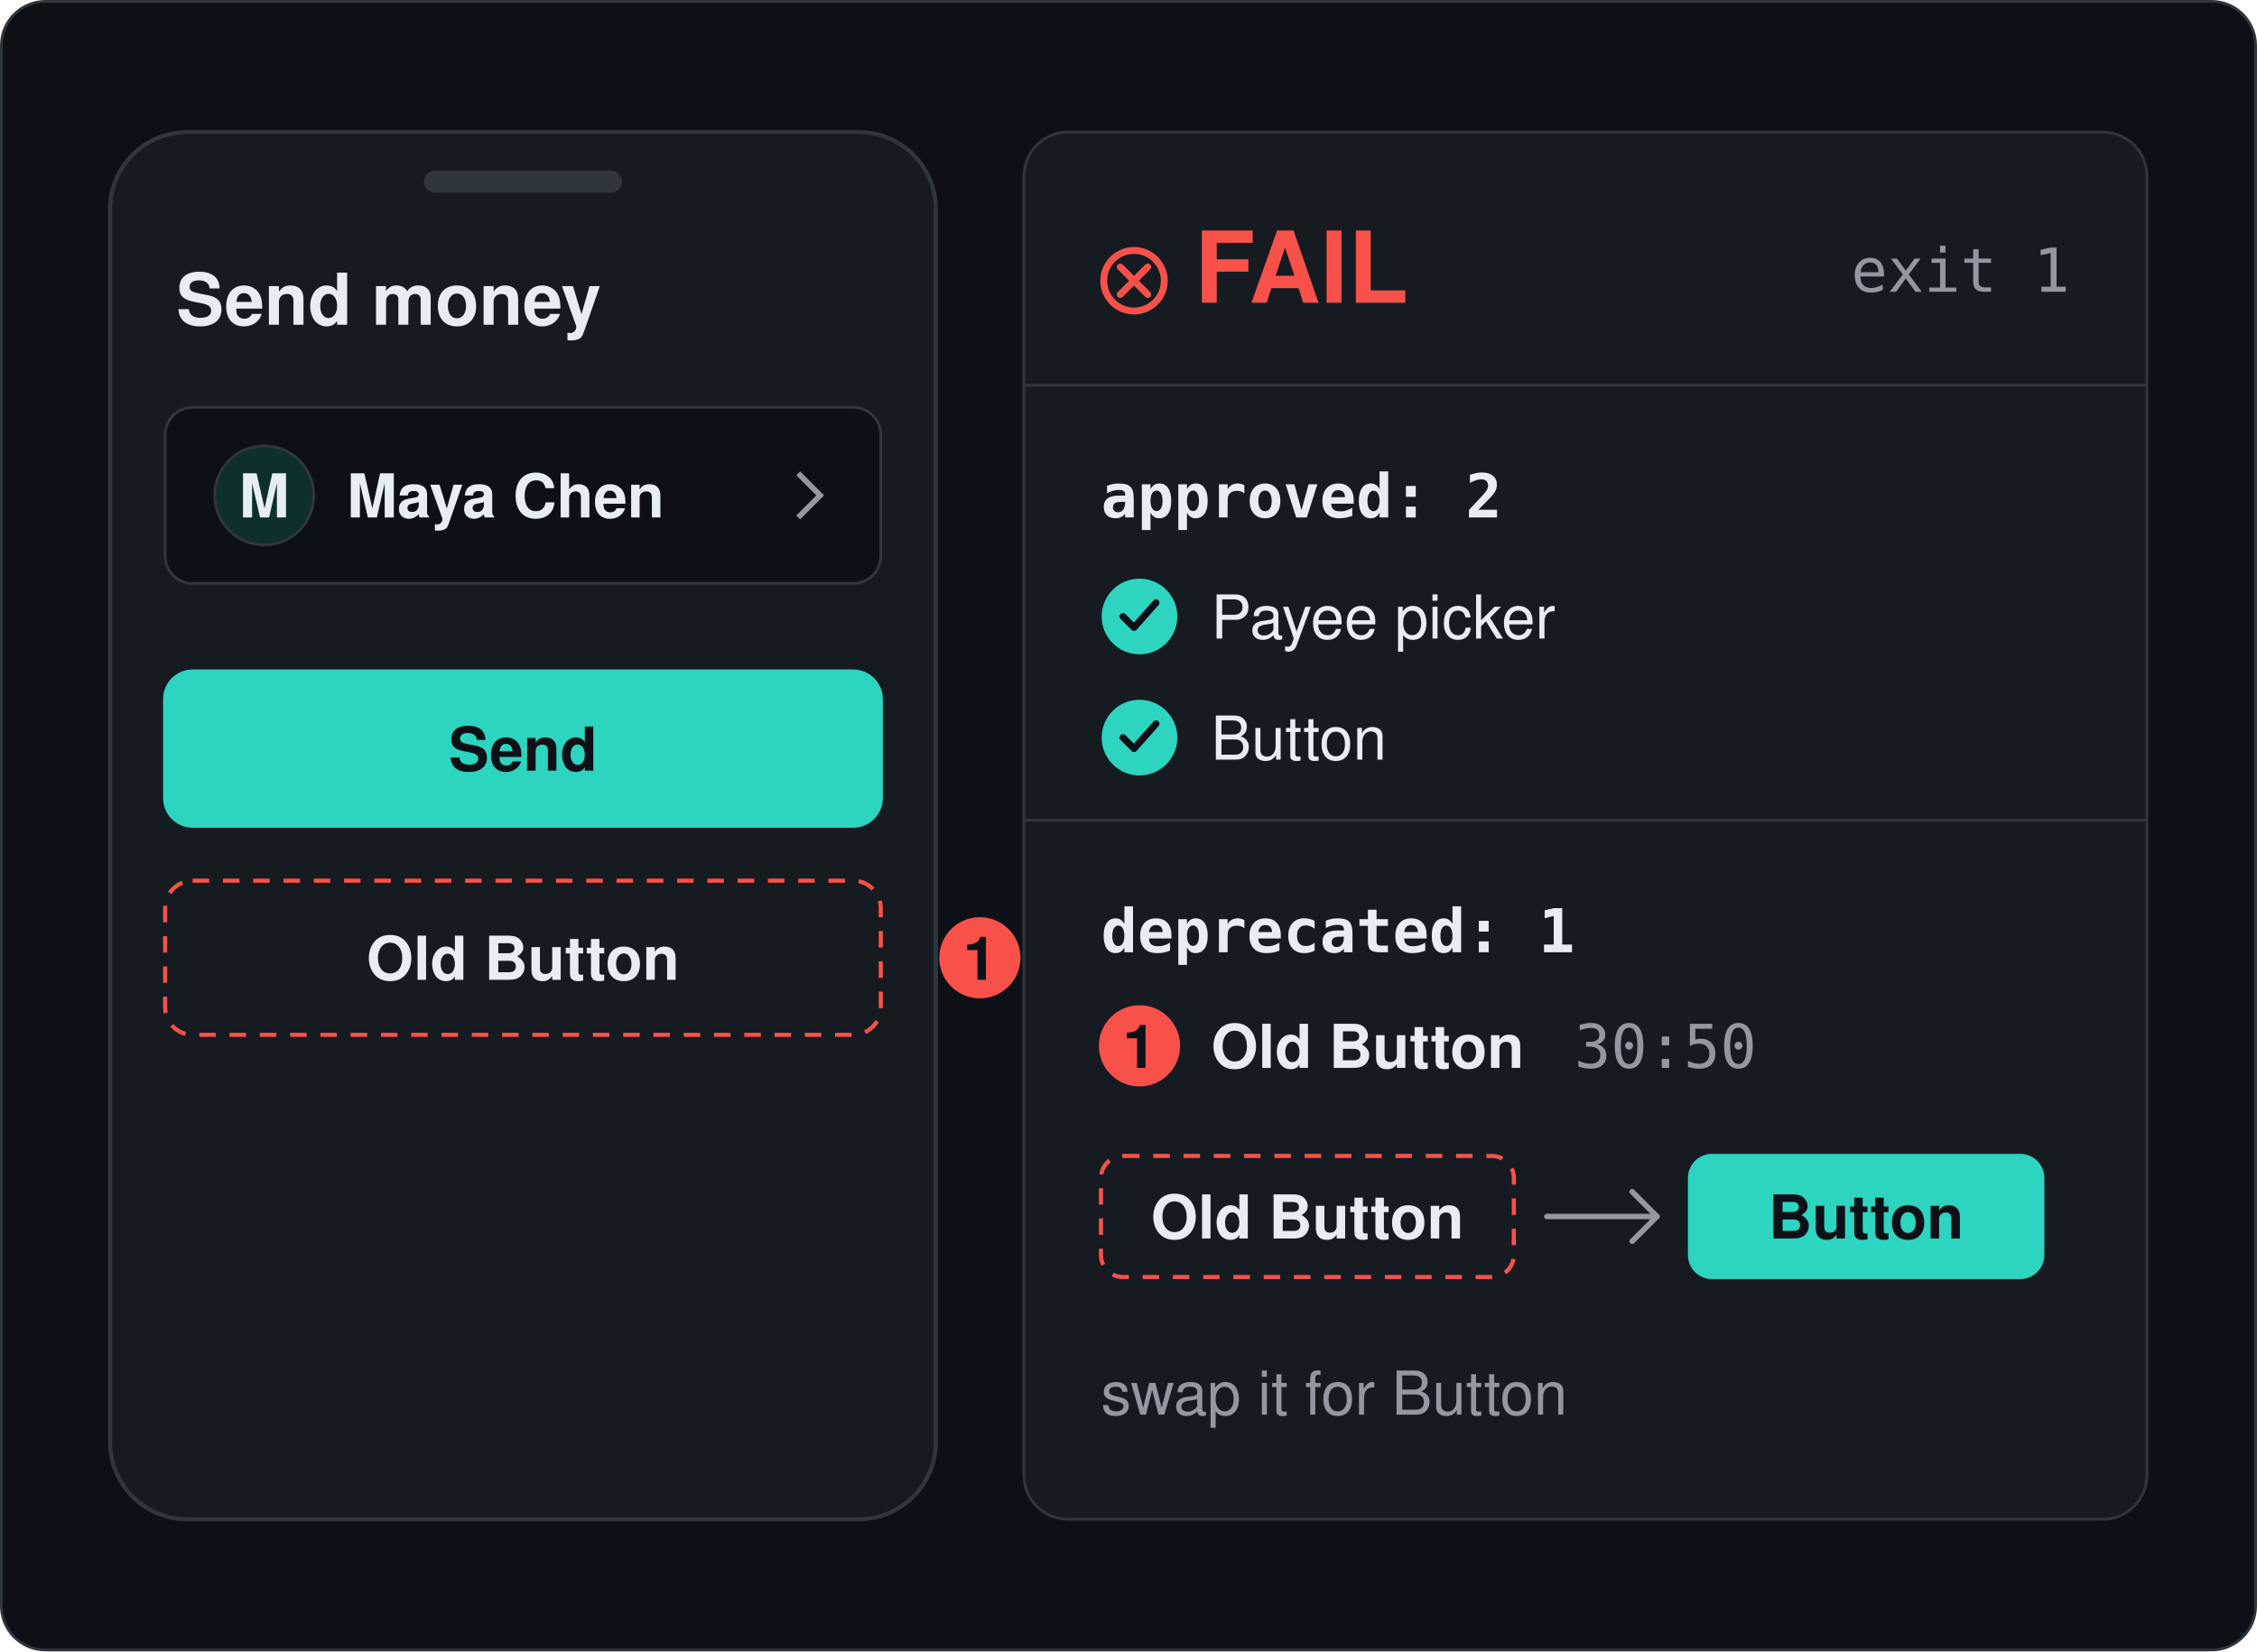
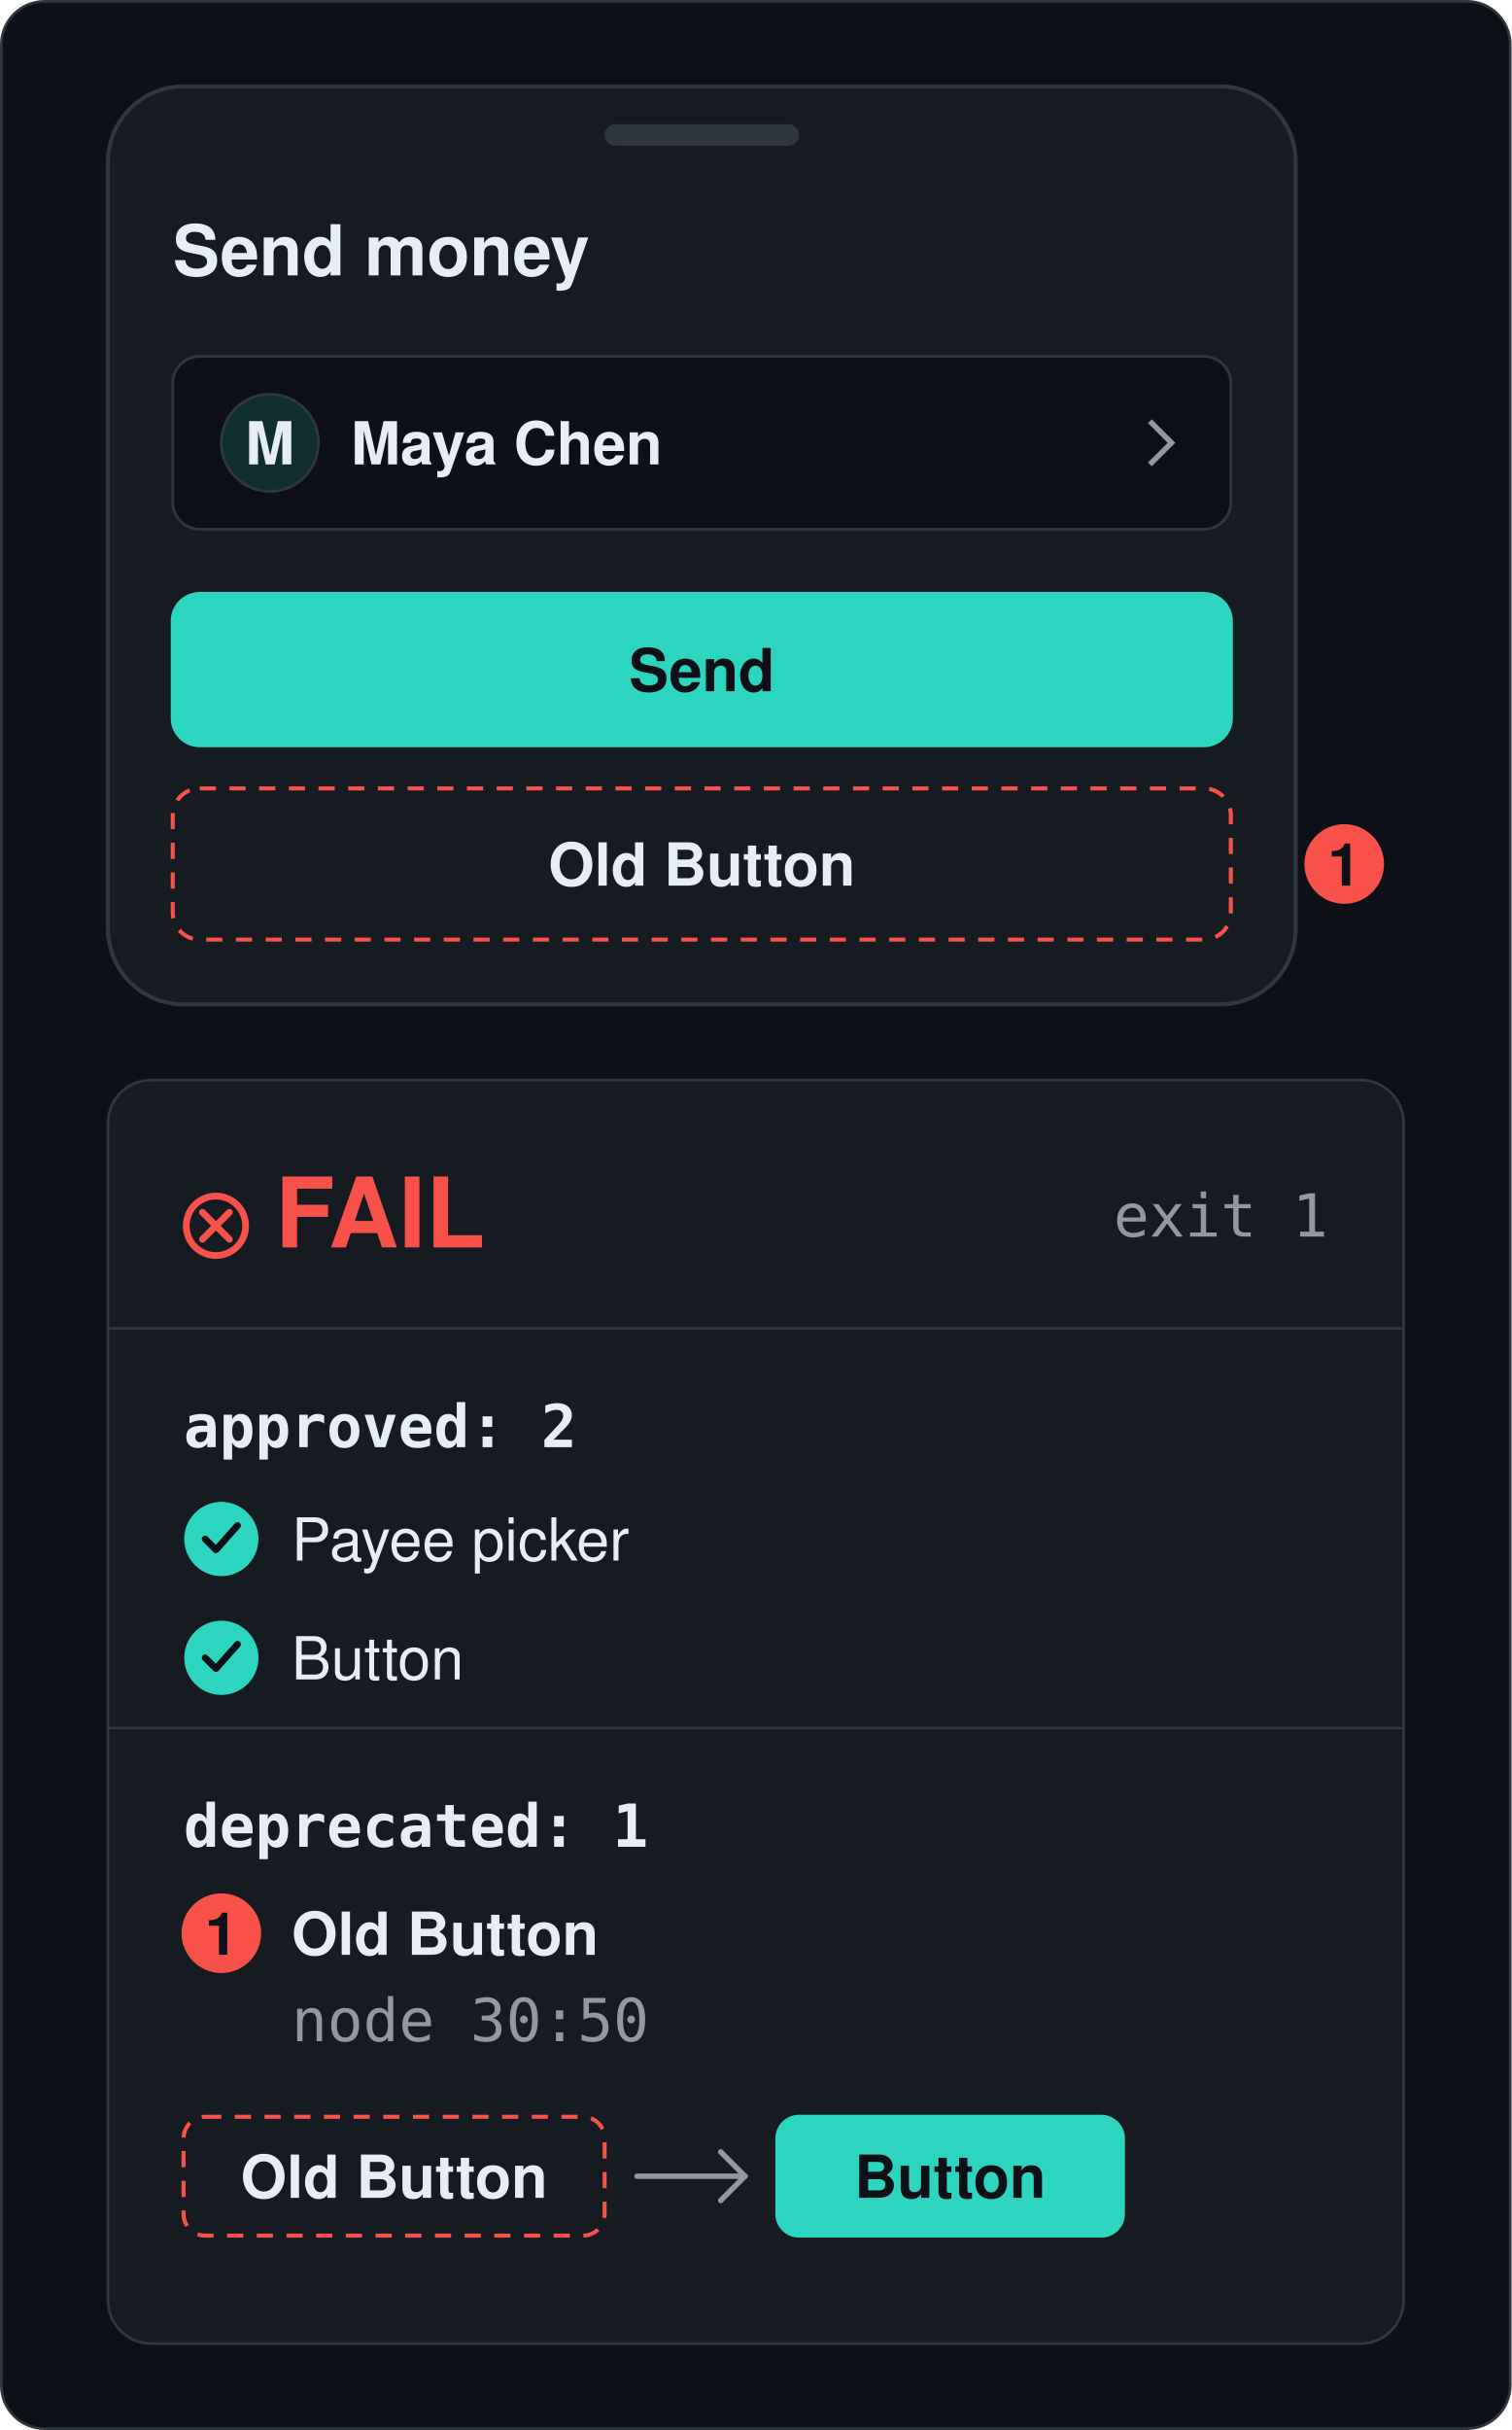
- <svg xmlns="http://www.w3.org/2000/svg" width="820" height="600" viewBox="0 0 820 600" role="img" aria-labelledby="t d">
-   <rect x="0.5" y="0.5" width="819" height="599" rx="16" fill="#0D1117" stroke="#30363D" stroke-width="1" />
+ <svg xmlns="http://www.w3.org/2000/svg" width="560" height="900" viewBox="0 0 560 900" role="img" aria-labelledby="t d">
+   <rect x="0.5" y="0.5" width="559" height="899" rx="16" fill="#0D1117" stroke="#30363D" stroke-width="1" />
  <g>
-     <rect x="40" y="48" width="300" height="504" rx="28" fill="#161B22" stroke="#30363D" stroke-width="1.5" />
-     <rect x="154.0" y="62" width="72" height="8" rx="4" fill="#30363D" />
-     <text x="64" y="118" font-family="-apple-system,'Segoe UI',Helvetica,Arial,sans-serif" font-size="26" font-weight="700" fill="#E6EDF3" text-anchor="start">Send money</text>
+     <rect x="40" y="32" width="440" height="340" rx="28" fill="#161B22" stroke="#30363D" stroke-width="1.5" />
+     <rect x="224.0" y="46" width="72" height="8" rx="4" fill="#30363D" />
+     <text x="64" y="102" font-family="-apple-system,'Segoe UI',Helvetica,Arial,sans-serif" font-size="26" font-weight="700" fill="#E6EDF3" text-anchor="start">Send money</text>
  </g>
  <g>
-     <rect x="60" y="148" width="260" height="64" rx="10" fill="#0D1117" stroke="#30363D" stroke-width="1" />
-     <circle cx="96" cy="180" r="18" fill="#0E2F2C" stroke="#30363D" />
-     <text x="96" y="188" font-family="-apple-system,'Segoe UI',Helvetica,Arial,sans-serif" font-size="22" font-weight="700" fill="#E6EDF3" text-anchor="middle">M</text>
-     <text x="126" y="188" font-family="-apple-system,'Segoe UI',Helvetica,Arial,sans-serif" font-size="22" font-weight="600" fill="#E6EDF3" text-anchor="start">Maya Chen</text>
-     <path d="M290 172 l8 8 l-8 8" stroke="#9198A1" stroke-width="2" fill="none" />
+     <rect x="64" y="132" width="392" height="64" rx="10" fill="#0D1117" stroke="#30363D" stroke-width="1" />
+     <circle cx="100" cy="164" r="18" fill="#0E2F2C" stroke="#30363D" />
+     <text x="100" y="172" font-family="-apple-system,'Segoe UI',Helvetica,Arial,sans-serif" font-size="22" font-weight="700" fill="#E6EDF3" text-anchor="middle">M</text>
+     <text x="130" y="172" font-family="-apple-system,'Segoe UI',Helvetica,Arial,sans-serif" font-size="22" font-weight="600" fill="#E6EDF3" text-anchor="start">Maya Chen</text>
+     <path d="M426 156 l8 8 l-8 8" stroke="#9198A1" stroke-width="2" fill="none" />
  </g>
  <g>
-     <rect x="60" y="244" width="260" height="56" rx="10" fill="#2DD4BF" stroke="#2DD4BF" stroke-width="1.5" />
-     <text x="190.0" y="280" font-family="-apple-system,'Segoe UI',Helvetica,Arial,sans-serif" font-size="22" font-weight="700" fill="#0D1117" text-anchor="middle">Send</text>
+     <rect x="64" y="220" width="392" height="56" rx="10" fill="#2DD4BF" stroke="#2DD4BF" stroke-width="1.5" />
+     <text x="260.0" y="256" font-family="-apple-system,'Segoe UI',Helvetica,Arial,sans-serif" font-size="22" font-weight="700" fill="#0D1117" text-anchor="middle">Send</text>
  </g>
  <g>
-     <rect x="60" y="320" width="260" height="56" rx="10" fill="#161B22" stroke="#F85149" stroke-width="1.5" stroke-dasharray="6 5" />
-     <text x="190.0" y="356" font-family="-apple-system,'Segoe UI',Helvetica,Arial,sans-serif" font-size="22" font-weight="700" fill="#E6EDF3" text-anchor="middle">Old Button</text>
+     <rect x="64" y="292" width="392" height="56" rx="10" fill="#161B22" stroke="#F85149" stroke-width="1.5" stroke-dasharray="6 5" />
+     <text x="260.0" y="328" font-family="-apple-system,'Segoe UI',Helvetica,Arial,sans-serif" font-size="22" font-weight="700" fill="#E6EDF3" text-anchor="middle">Old Button</text>
  </g>
  <g>
-     <circle cx="356" cy="348" r="14" fill="#F85149" stroke="#F85149" stroke-width="1.5" />
-     <text x="356" y="356" font-family="-apple-system,'Segoe UI',Helvetica,Arial,sans-serif" font-size="22" font-weight="700" fill="#0D1117" text-anchor="middle">1</text>
+     <circle cx="498" cy="320" r="14" fill="#F85149" stroke="#F85149" stroke-width="1.5" />
+     <text x="498" y="328" font-family="-apple-system,'Segoe UI',Helvetica,Arial,sans-serif" font-size="22" font-weight="700" fill="#0D1117" text-anchor="middle">1</text>
  </g>
-   <rect x="372" y="48" width="408" height="504" rx="16" fill="#161B22" stroke="#30363D" stroke-width="1" />
+   <rect x="40" y="400" width="480" height="468" rx="16" fill="#161B22" stroke="#30363D" stroke-width="1" />
  <g fill="none" stroke="#F85149" stroke-width="2.5" stroke-linecap="round">
-     <circle cx="412" cy="102" r="11" />
-     <path d="M407 97 l10 10 M417 97 l-10 10" />
+     <circle cx="80" cy="454" r="11" />
+     <path d="M75 449 l10 10 M85 449 l-10 10" />
  </g>
-   <text x="434" y="110" font-family="-apple-system,'Segoe UI',Helvetica,Arial,sans-serif" font-size="36" font-weight="700" fill="#F85149" text-anchor="start">FAIL</text>
-   <text x="752" y="106" font-family="ui-monospace,SFMono-Regular,Menlo,monospace" font-size="22" font-weight="400" fill="#9198A1" text-anchor="end">exit 1</text>
-   <line x1="372" y1="140" x2="780" y2="140" stroke="#30363D" />
-   <text x="400" y="188" font-family="ui-monospace,SFMono-Regular,Menlo,monospace" font-size="22" font-weight="600" fill="#E6EDF3" text-anchor="start">approved: 2</text>
+   <text x="102" y="462" font-family="-apple-system,'Segoe UI',Helvetica,Arial,sans-serif" font-size="36" font-weight="700" fill="#F85149" text-anchor="start">FAIL</text>
+   <text x="492" y="458" font-family="ui-monospace,SFMono-Regular,Menlo,monospace" font-size="22" font-weight="400" fill="#9198A1" text-anchor="end">exit 1</text>
+   <line x1="40" y1="492" x2="520" y2="492" stroke="#30363D" />
+   <text x="68" y="536" font-family="ui-monospace,SFMono-Regular,Menlo,monospace" font-size="22" font-weight="600" fill="#E6EDF3" text-anchor="start">approved: 2</text>
  <g>
-     <circle cx="414" cy="224" r="13" fill="#2DD4BF" stroke="#2DD4BF" stroke-width="1.5" />
-     <path d="M408 224 l4 4 l8 -9" stroke="#0D1117" stroke-width="2.5" fill="none" stroke-linecap="round" stroke-linejoin="round" />
+     <circle cx="82" cy="570" r="13" fill="#2DD4BF" stroke="#2DD4BF" stroke-width="1.5" />
+     <path d="M76 570 l4 4 l8 -9" stroke="#0D1117" stroke-width="2.5" fill="none" stroke-linecap="round" stroke-linejoin="round" />
  </g>
-   <text x="440" y="232" font-family="-apple-system,'Segoe UI',Helvetica,Arial,sans-serif" font-size="22" font-weight="400" fill="#E6EDF3" text-anchor="start">Payee picker</text>
+   <text x="108" y="578" font-family="-apple-system,'Segoe UI',Helvetica,Arial,sans-serif" font-size="22" font-weight="400" fill="#E6EDF3" text-anchor="start">Payee picker</text>
  <g>
-     <circle cx="414" cy="268" r="13" fill="#2DD4BF" stroke="#2DD4BF" stroke-width="1.5" />
-     <path d="M408 268 l4 4 l8 -9" stroke="#0D1117" stroke-width="2.5" fill="none" stroke-linecap="round" stroke-linejoin="round" />
+     <circle cx="82" cy="614" r="13" fill="#2DD4BF" stroke="#2DD4BF" stroke-width="1.5" />
+     <path d="M76 614 l4 4 l8 -9" stroke="#0D1117" stroke-width="2.5" fill="none" stroke-linecap="round" stroke-linejoin="round" />
  </g>
-   <text x="440" y="276" font-family="-apple-system,'Segoe UI',Helvetica,Arial,sans-serif" font-size="22" font-weight="400" fill="#E6EDF3" text-anchor="start">Button</text>
-   <line x1="372" y1="298" x2="780" y2="298" stroke="#30363D" />
-   <text x="400" y="346" font-family="ui-monospace,SFMono-Regular,Menlo,monospace" font-size="22" font-weight="600" fill="#E6EDF3" text-anchor="start">deprecated: 1</text>
+   <text x="108" y="622" font-family="-apple-system,'Segoe UI',Helvetica,Arial,sans-serif" font-size="22" font-weight="400" fill="#E6EDF3" text-anchor="start">Button</text>
+   <line x1="40" y1="640" x2="520" y2="640" stroke="#30363D" />
+   <text x="68" y="684" font-family="ui-monospace,SFMono-Regular,Menlo,monospace" font-size="22" font-weight="600" fill="#E6EDF3" text-anchor="start">deprecated: 1</text>
  <g>
-     <circle cx="414" cy="380" r="14" fill="#F85149" stroke="#F85149" stroke-width="1.5" />
-     <text x="414" y="388" font-family="-apple-system,'Segoe UI',Helvetica,Arial,sans-serif" font-size="22" font-weight="700" fill="#0D1117" text-anchor="middle">1</text>
+     <circle cx="82" cy="716" r="14" fill="#F85149" stroke="#F85149" stroke-width="1.5" />
+     <text x="82" y="724" font-family="-apple-system,'Segoe UI',Helvetica,Arial,sans-serif" font-size="22" font-weight="700" fill="#0D1117" text-anchor="middle">1</text>
  </g>
-   <text x="440" y="388" font-family="-apple-system,'Segoe UI',Helvetica,Arial,sans-serif" font-size="22" font-weight="600" fill="#E6EDF3" text-anchor="start">Old Button</text>
-   <text x="572" y="388" font-family="ui-monospace,SFMono-Regular,Menlo,monospace" font-size="22" font-weight="400" fill="#9198A1" text-anchor="start">30:50</text>
-   <rect x="400" y="420" width="150" height="44" rx="8" fill="#161B22" stroke="#F85149" stroke-width="1.5" stroke-dasharray="6 5" />
-   <text x="475" y="450" font-family="-apple-system,'Segoe UI',Helvetica,Arial,sans-serif" font-size="22" font-weight="600" fill="#E6EDF3" text-anchor="middle">Old Button</text>
+   <text x="108" y="724" font-family="-apple-system,'Segoe UI',Helvetica,Arial,sans-serif" font-size="22" font-weight="600" fill="#E6EDF3" text-anchor="start">Old Button</text>
+   <text x="108" y="756" font-family="ui-monospace,SFMono-Regular,Menlo,monospace" font-size="22" font-weight="400" fill="#9198A1" text-anchor="start">node 30:50</text>
+   <rect x="68" y="784" width="156" height="44" rx="8" fill="#161B22" stroke="#F85149" stroke-width="1.5" stroke-dasharray="6 5" />
+   <text x="146" y="814" font-family="-apple-system,'Segoe UI',Helvetica,Arial,sans-serif" font-size="22" font-weight="600" fill="#E6EDF3" text-anchor="middle">Old Button</text>
  <g fill="none" stroke="#9198A1" stroke-width="2" stroke-linecap="round" stroke-linejoin="round">
-     <path d="M562 442 H602" />
-     <path d="M593 433 L602 442 L593 451" />
+     <path d="M236 806 H276" />
+     <path d="M267 797 L276 806 L267 815" />
  </g>
-   <rect x="614" y="420" width="128" height="44" rx="8" fill="#2DD4BF" stroke="#2DD4BF" stroke-width="1.5" />
-   <text x="678" y="450" font-family="-apple-system,'Segoe UI',Helvetica,Arial,sans-serif" font-size="22" font-weight="700" fill="#0D1117" text-anchor="middle">Button</text>
-   <text x="400" y="514" font-family="-apple-system,'Segoe UI',Helvetica,Arial,sans-serif" font-size="22" font-weight="400" fill="#9198A1" text-anchor="start">swap it for Button</text>
+   <rect x="288" y="784" width="128" height="44" rx="8" fill="#2DD4BF" stroke="#2DD4BF" stroke-width="1.5" />
+   <text x="352" y="814" font-family="-apple-system,'Segoe UI',Helvetica,Arial,sans-serif" font-size="22" font-weight="700" fill="#0D1117" text-anchor="middle">Button</text>
</svg>
